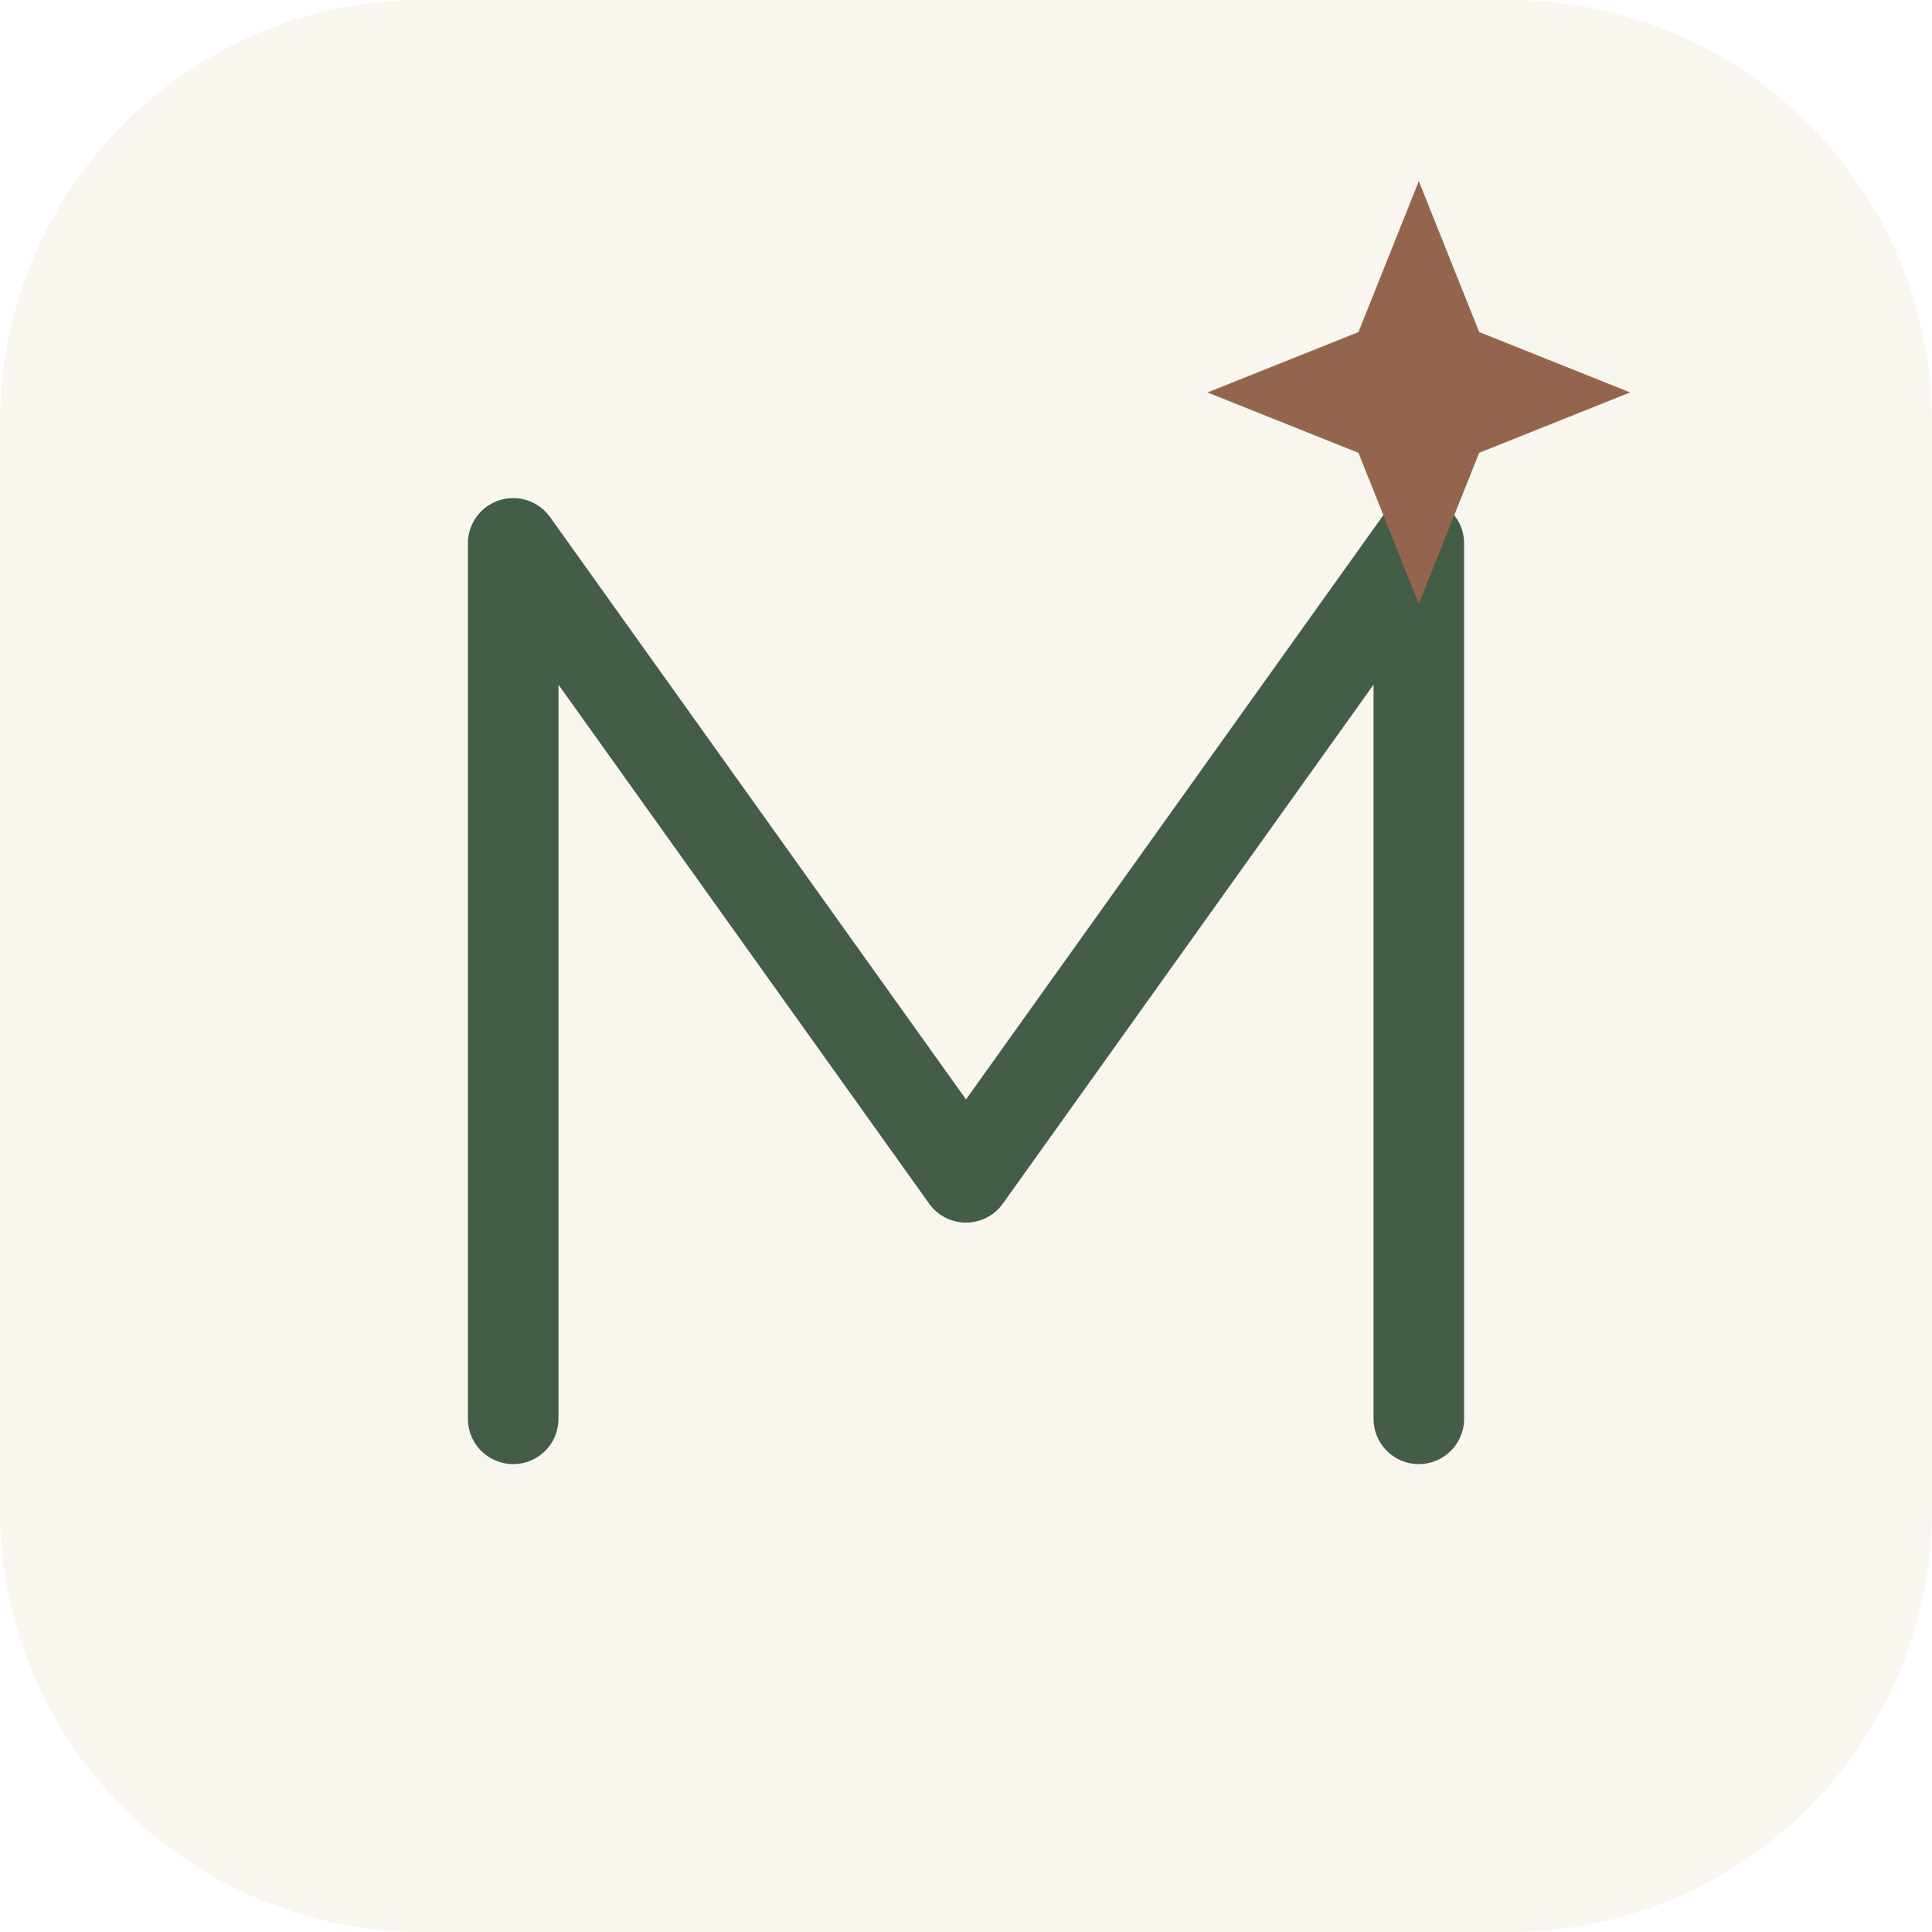
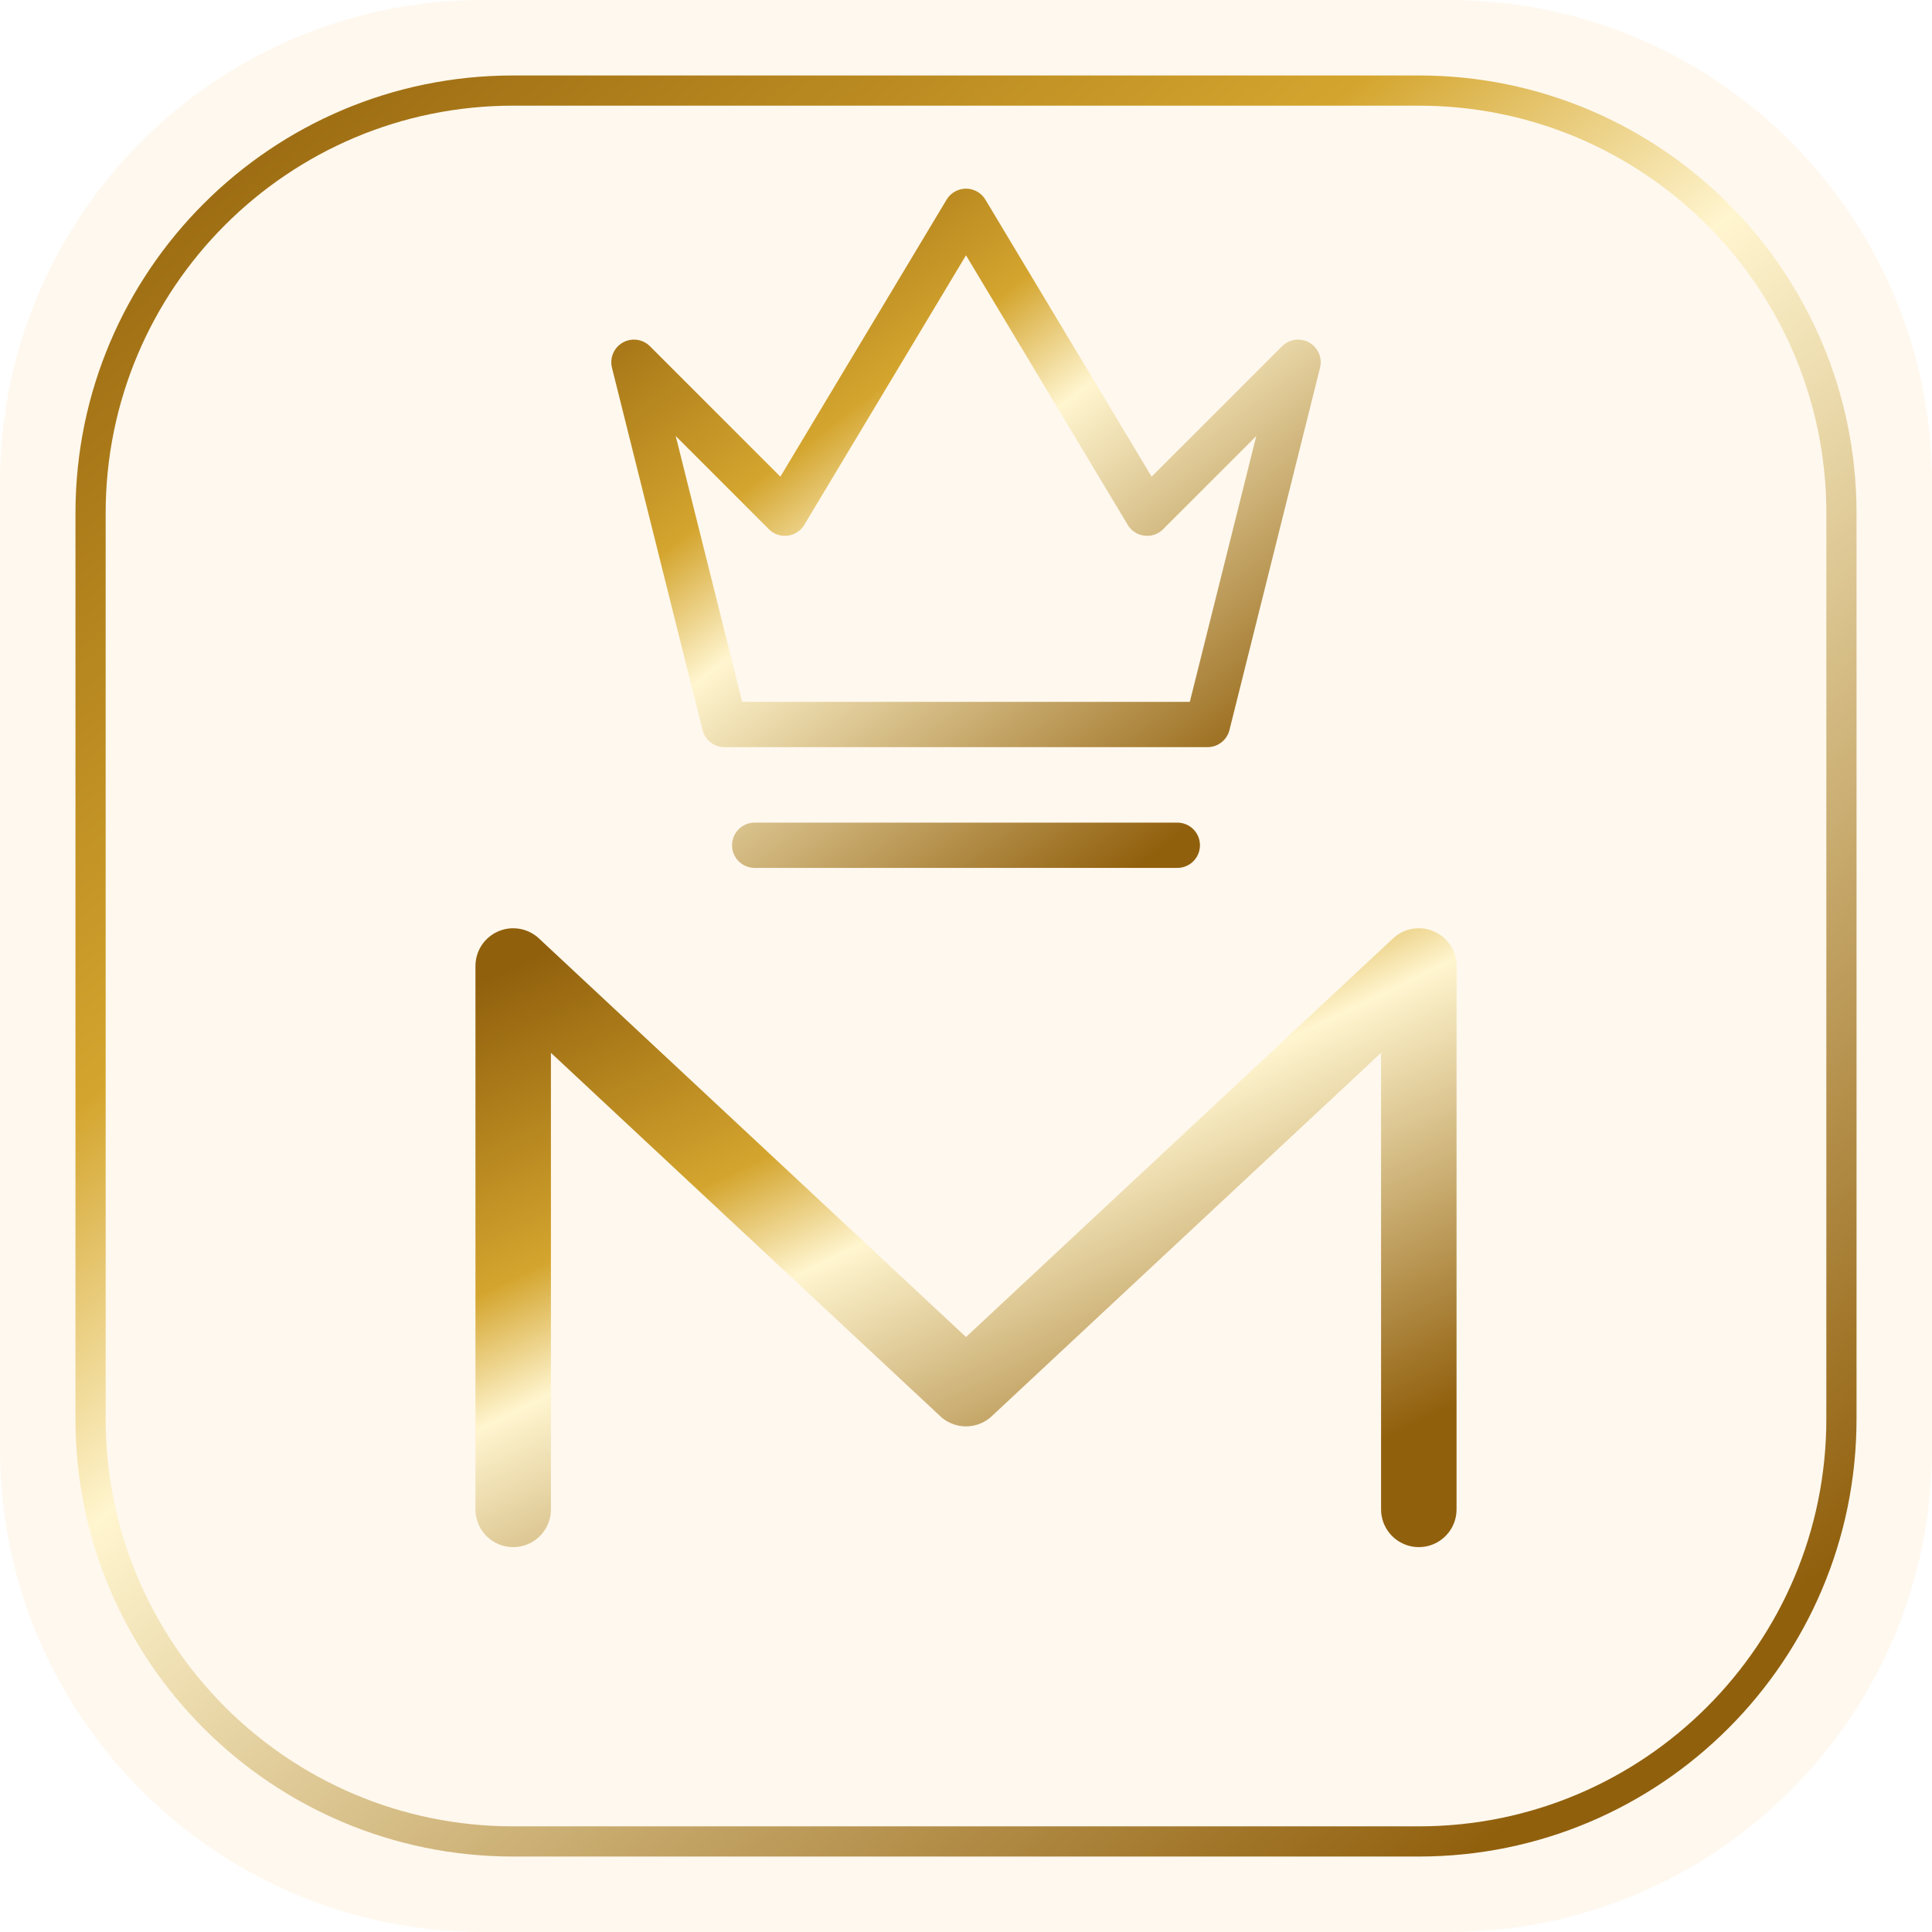
<svg xmlns="http://www.w3.org/2000/svg" viewBox="0 0 64 64">
-   <rect width="64" height="64" rx="14" fill="#f8f6ef" />
-   <path d="M17 47V18l15 21 15-21v29" fill="none" stroke="#435d46" stroke-width="3" stroke-linecap="round" stroke-linejoin="round" />
-   <path d="m47 6 2 5 5 2-5 2-2 5-2-5-5-2 5-2Z" fill="#94654d" />
+   <defs>
+     <linearGradient id="gold" x2=".8" y2="1">
+       <stop stop-color="#91600d" />
+       <stop offset=".35" stop-color="#d4a52e" />
+       <stop offset=".5" stop-color="#fff5cf" />
+       <stop offset="1" stop-color="#91600d" />
+     </linearGradient>
+   </defs>
+   <rect width="64" height="64" rx="16" fill="#fff8ee" />
+   <rect x="3" y="3" width="58" height="58" rx="14" fill="none" stroke="url(#gold)" />
+   <g fill="none" stroke="url(#gold)" stroke-linecap="round" stroke-linejoin="round">
+     <path d="m21 12 5 5 6-10 6 10 5-5-3 12H24Zm4 16h14" stroke-width="1.5" />
+     <path d="M17 50V32l15 14 15-14v18" stroke-width="2.5" />
+   </g>
</svg>
